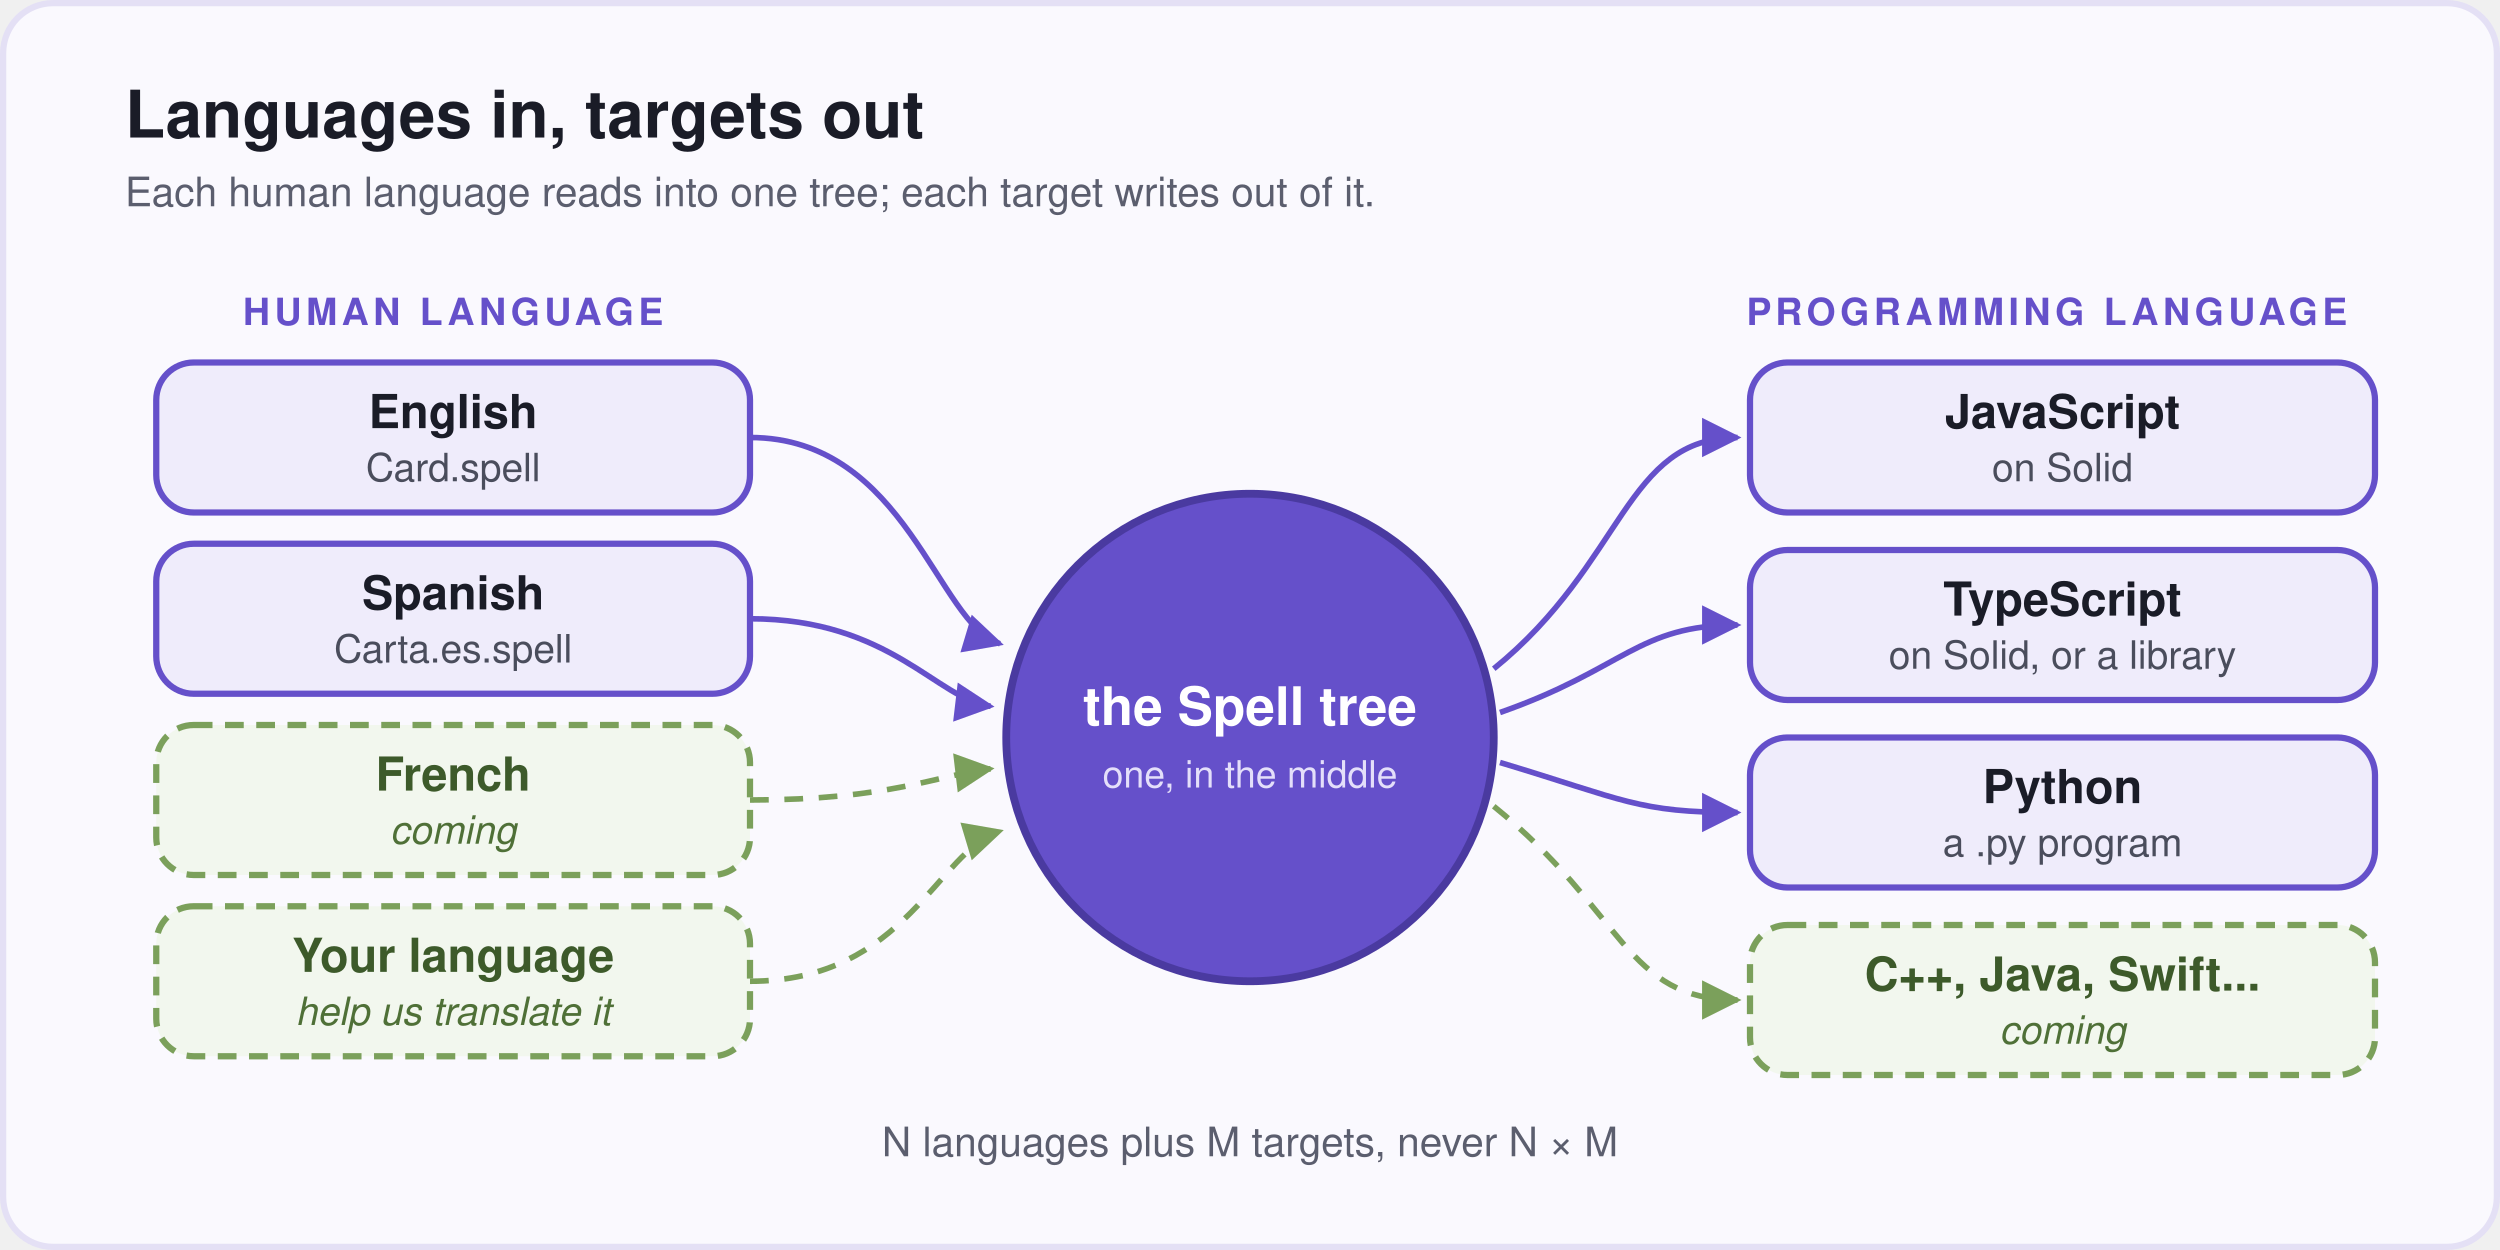
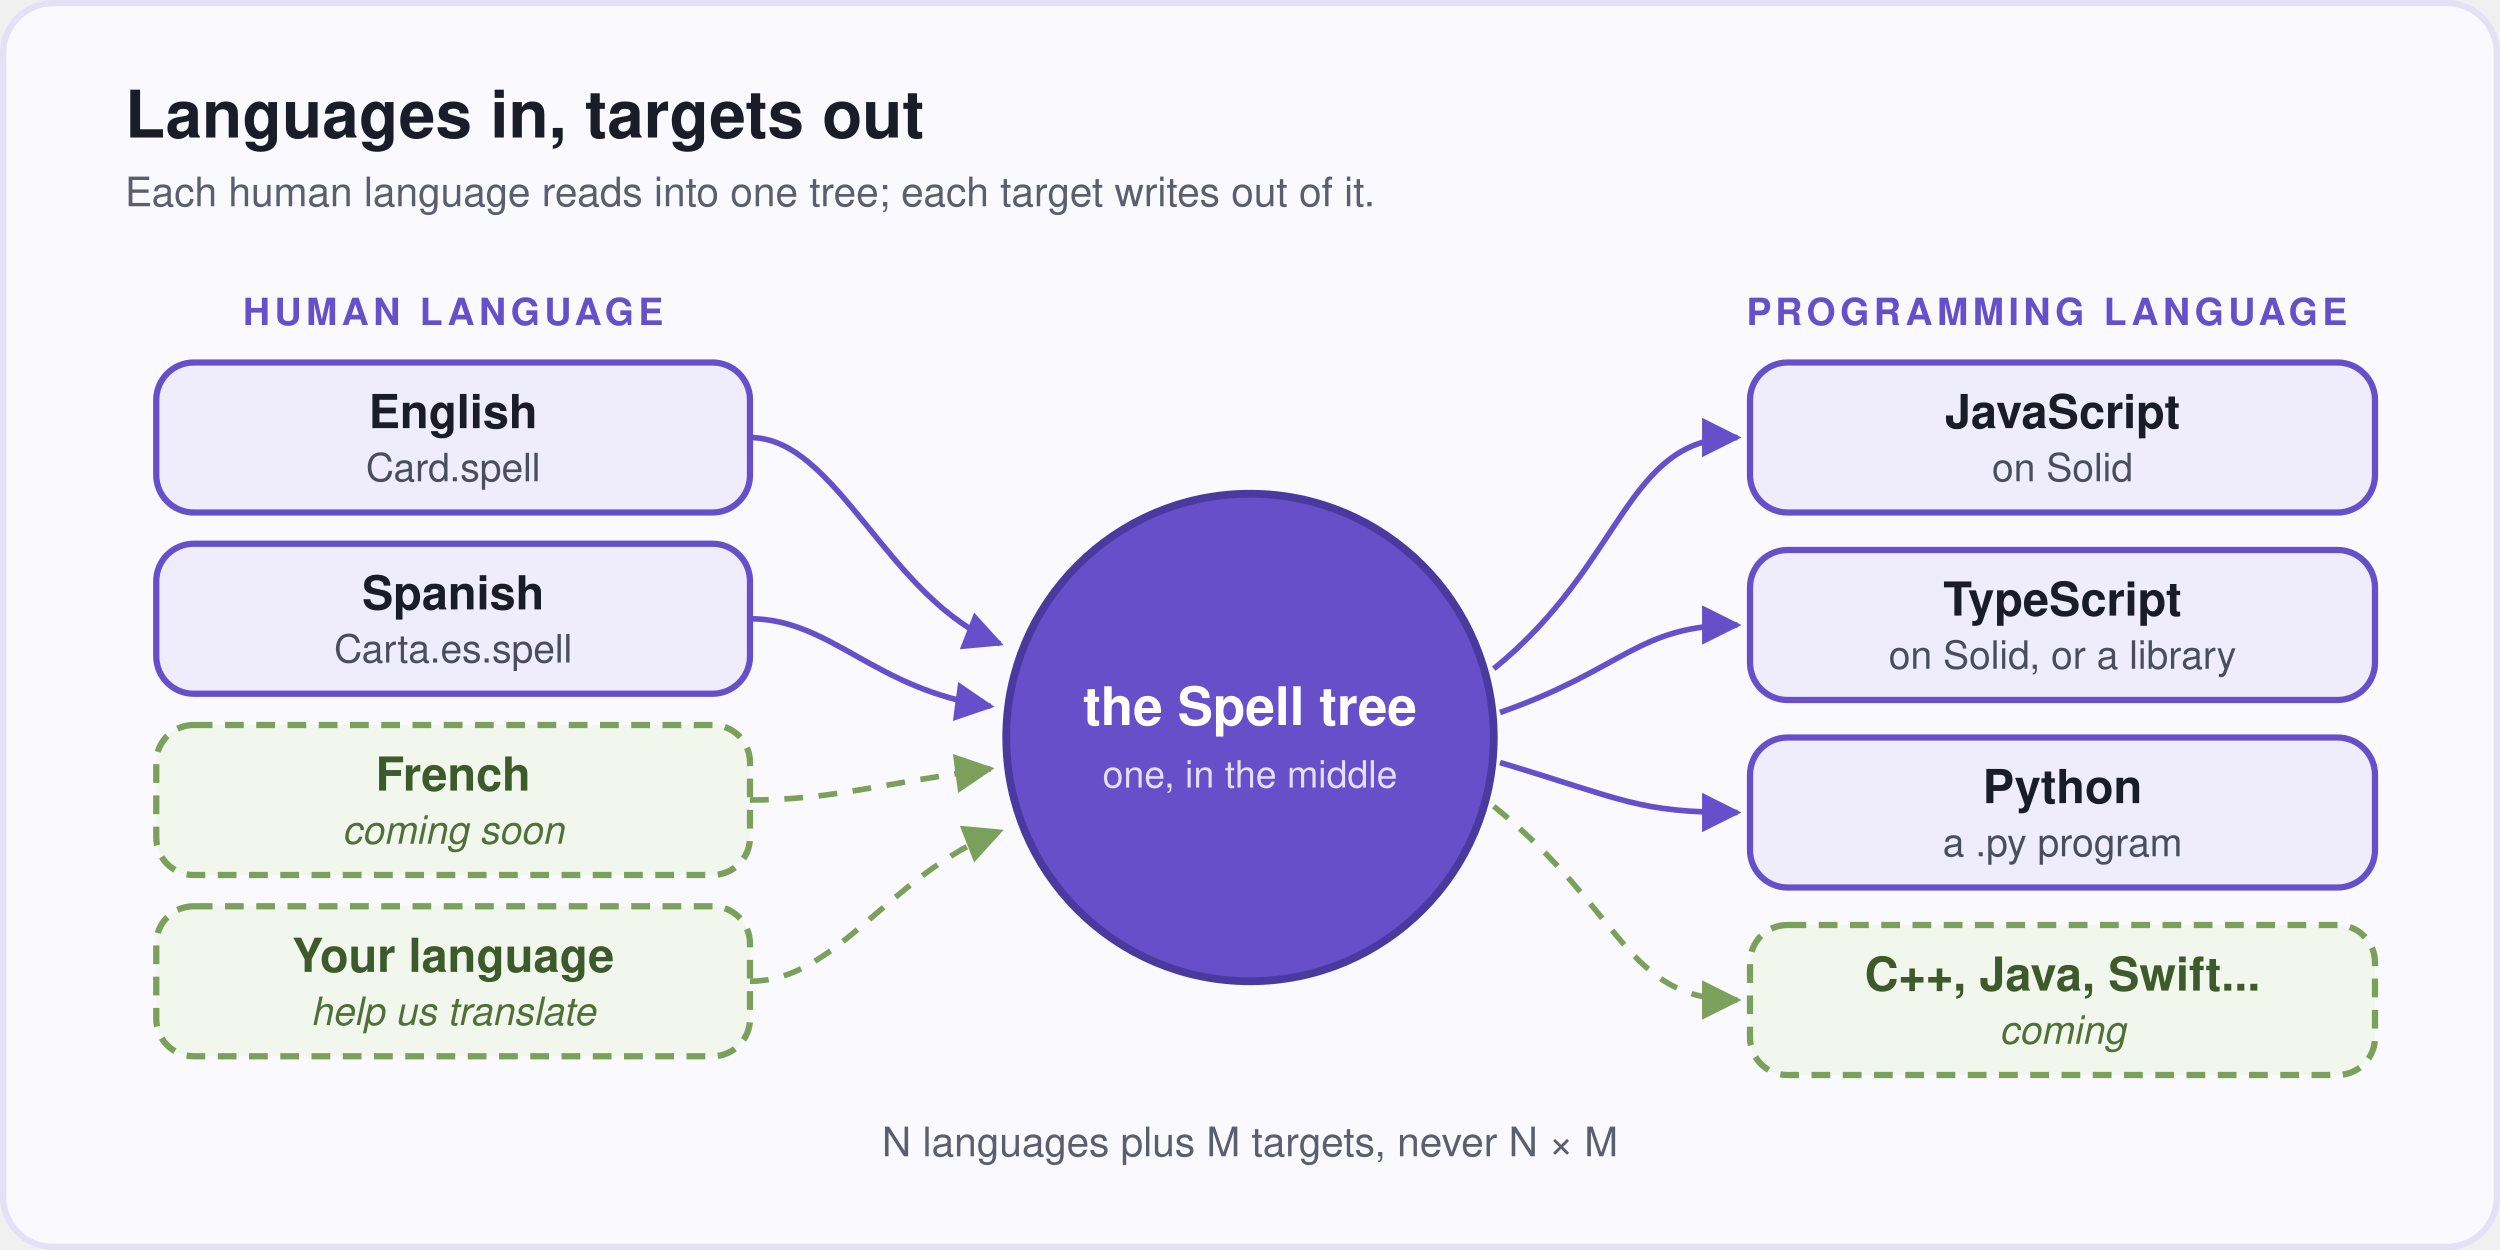
<svg xmlns="http://www.w3.org/2000/svg" viewBox="0 0 800 400" width="800" height="400" role="img" aria-labelledby="title desc">
  <defs>
    <marker id="arrow" viewBox="0 0 10 10" refX="9" refY="5" markerWidth="7" markerHeight="7" orient="auto-start-reverse">
      <path d="M0,0 L10,5 L0,10 z" fill="#6550CA" />
    </marker>
    <marker id="arrow-later" viewBox="0 0 10 10" refX="9" refY="5" markerWidth="7" markerHeight="7" orient="auto-start-reverse">
      <path d="M0,0 L10,5 L0,10 z" fill="#7BA05B" />
    </marker>
  </defs>
  <style>
    text { font-family: -apple-system, BlinkMacSystemFont, "Segoe UI", Helvetica, Arial, sans-serif; fill: #1A1C27; }
    .title { font-size: 21px; font-weight: 700; }
    .sub { font-size: 13px; fill: #5B5E6E; }
    .head { font-size: 12px; font-weight: 700; letter-spacing: 0.12em; fill: #6550CA; text-anchor: middle; }
    .name { font-size: 15px; font-weight: 700; text-anchor: middle; }
    .what { font-size: 12.5px; fill: #4A4D5C; text-anchor: middle; }
    .soon { font-size: 15px; font-weight: 700; text-anchor: middle; fill: #3D5A2A; }
    .soonwhat { font-size: 12.5px; fill: #4F7037; text-anchor: middle; font-style: italic; }
    .tree { font-size: 17px; font-weight: 700; text-anchor: middle; fill: #FFFFFF; }
    .treesub { font-size: 12px; text-anchor: middle; fill: #E4DFFA; }
    .box { fill: #EFECFB; stroke: #6550CA; stroke-width: 2; }
    .coming { fill: #F2F7EE; stroke: #7BA05B; stroke-width: 2; stroke-dasharray: 6 4; }
    .edge { fill: none; stroke: #6550CA; stroke-width: 1.8; }
    .later { fill: none; stroke: #7BA05B; stroke-width: 1.8; stroke-dasharray: 6 5; }
  </style>
  <rect x="1" y="1" width="798" height="398" rx="16" fill="#FAF9FE" stroke="#E4E0F5" stroke-width="2" />
  <text class="title" x="40" y="44">Languages in, targets out</text>
  <text class="sub" x="40" y="66">Each human language reads into one tree;  each target writes out of it.</text>
  <text class="head" x="145" y="104">HUMAN LANGUAGE</text>
  <text class="head" x="655" y="104">PROGRAMMING LANGUAGE</text>
-   <path class="edge" d="M240,140 C290,140 300,200 320,206" marker-end="url(#arrow)" />
-   <path class="edge" d="M240,198 C285,198 300,224 317,226" marker-end="url(#arrow)" />
-   <path class="later" d="M240,256 C285,256 300,248 317,246" marker-end="url(#arrow-later)" />
-   <path class="later" d="M240,314 C290,314 300,272 320,266" marker-end="url(#arrow-later)" />
+   <path class="edge" d="M240,140 C268,140 284,192 320,206" marker-end="url(#arrow)" />
+   <path class="edge" d="M240,198 C266,198 280,221 317,226" marker-end="url(#arrow)" />
+   <path class="later" d="M240,256 C266,256 280,251 317,246" marker-end="url(#arrow-later)" />
+   <path class="later" d="M240,314 C268,314 284,280 320,266" marker-end="url(#arrow-later)" />
  <path class="edge" d="M478,214 C520,180 520,140 556,140" marker-end="url(#arrow)" />
  <path class="edge" d="M480,228 C520,214 524,200 556,200" marker-end="url(#arrow)" />
  <path class="edge" d="M480,244 C520,256 524,260 556,260" marker-end="url(#arrow)" />
  <path class="later" d="M478,258 C520,292 520,320 556,320" marker-end="url(#arrow-later)" />
  <rect class="box" x="50" y="116" width="190" height="48" rx="12" />
  <text class="name" x="145" y="137">English</text>
  <text class="what" x="145" y="154">Card.spell</text>
  <rect class="box" x="50" y="174" width="190" height="48" rx="12" />
  <text class="name" x="145" y="195">Spanish</text>
  <text class="what" x="145" y="212">Carta.es.spell</text>
  <rect class="coming" x="50" y="232" width="190" height="48" rx="12" />
  <text class="soon" x="145" y="253">French</text>
-   <text class="soonwhat" x="145" y="270">coming</text>
+   <text class="soonwhat" x="145" y="270">coming soon</text>
  <rect class="coming" x="50" y="290" width="190" height="48" rx="12" />
  <text class="soon" x="145" y="311">Your language</text>
-   <text class="soonwhat" x="145" y="328">help us translate it</text>
+   <text class="soonwhat" x="145" y="328">help us translate</text>
  <circle cx="400" cy="236" r="78" fill="#6550CA" stroke="#4A3AA0" stroke-width="2.5" />
  <text class="tree" x="400" y="232">the Spell tree</text>
  <text class="treesub" x="400" y="252">one, in the middle</text>
  <rect class="box" x="560" y="116" width="200" height="48" rx="12" />
  <text class="name" x="660" y="137">JavaScript</text>
  <text class="what" x="660" y="154">on Solid</text>
  <rect class="box" x="560" y="176" width="200" height="48" rx="12" />
  <text class="name" x="660" y="197">TypeScript</text>
  <text class="what" x="660" y="214">on Solid, or a library</text>
  <rect class="box" x="560" y="236" width="200" height="48" rx="12" />
  <text class="name" x="660" y="257">Python</text>
  <text class="what" x="660" y="274">a .py program</text>
  <rect class="coming" x="560" y="296" width="200" height="48" rx="12" />
  <text class="soon" x="660" y="317">C++, Java, Swift...</text>
  <text class="soonwhat" x="660" y="334">coming</text>
  <text class="sub" x="400" y="370" style="text-anchor:middle">N languages plus M targets, never N × M</text>
</svg>
